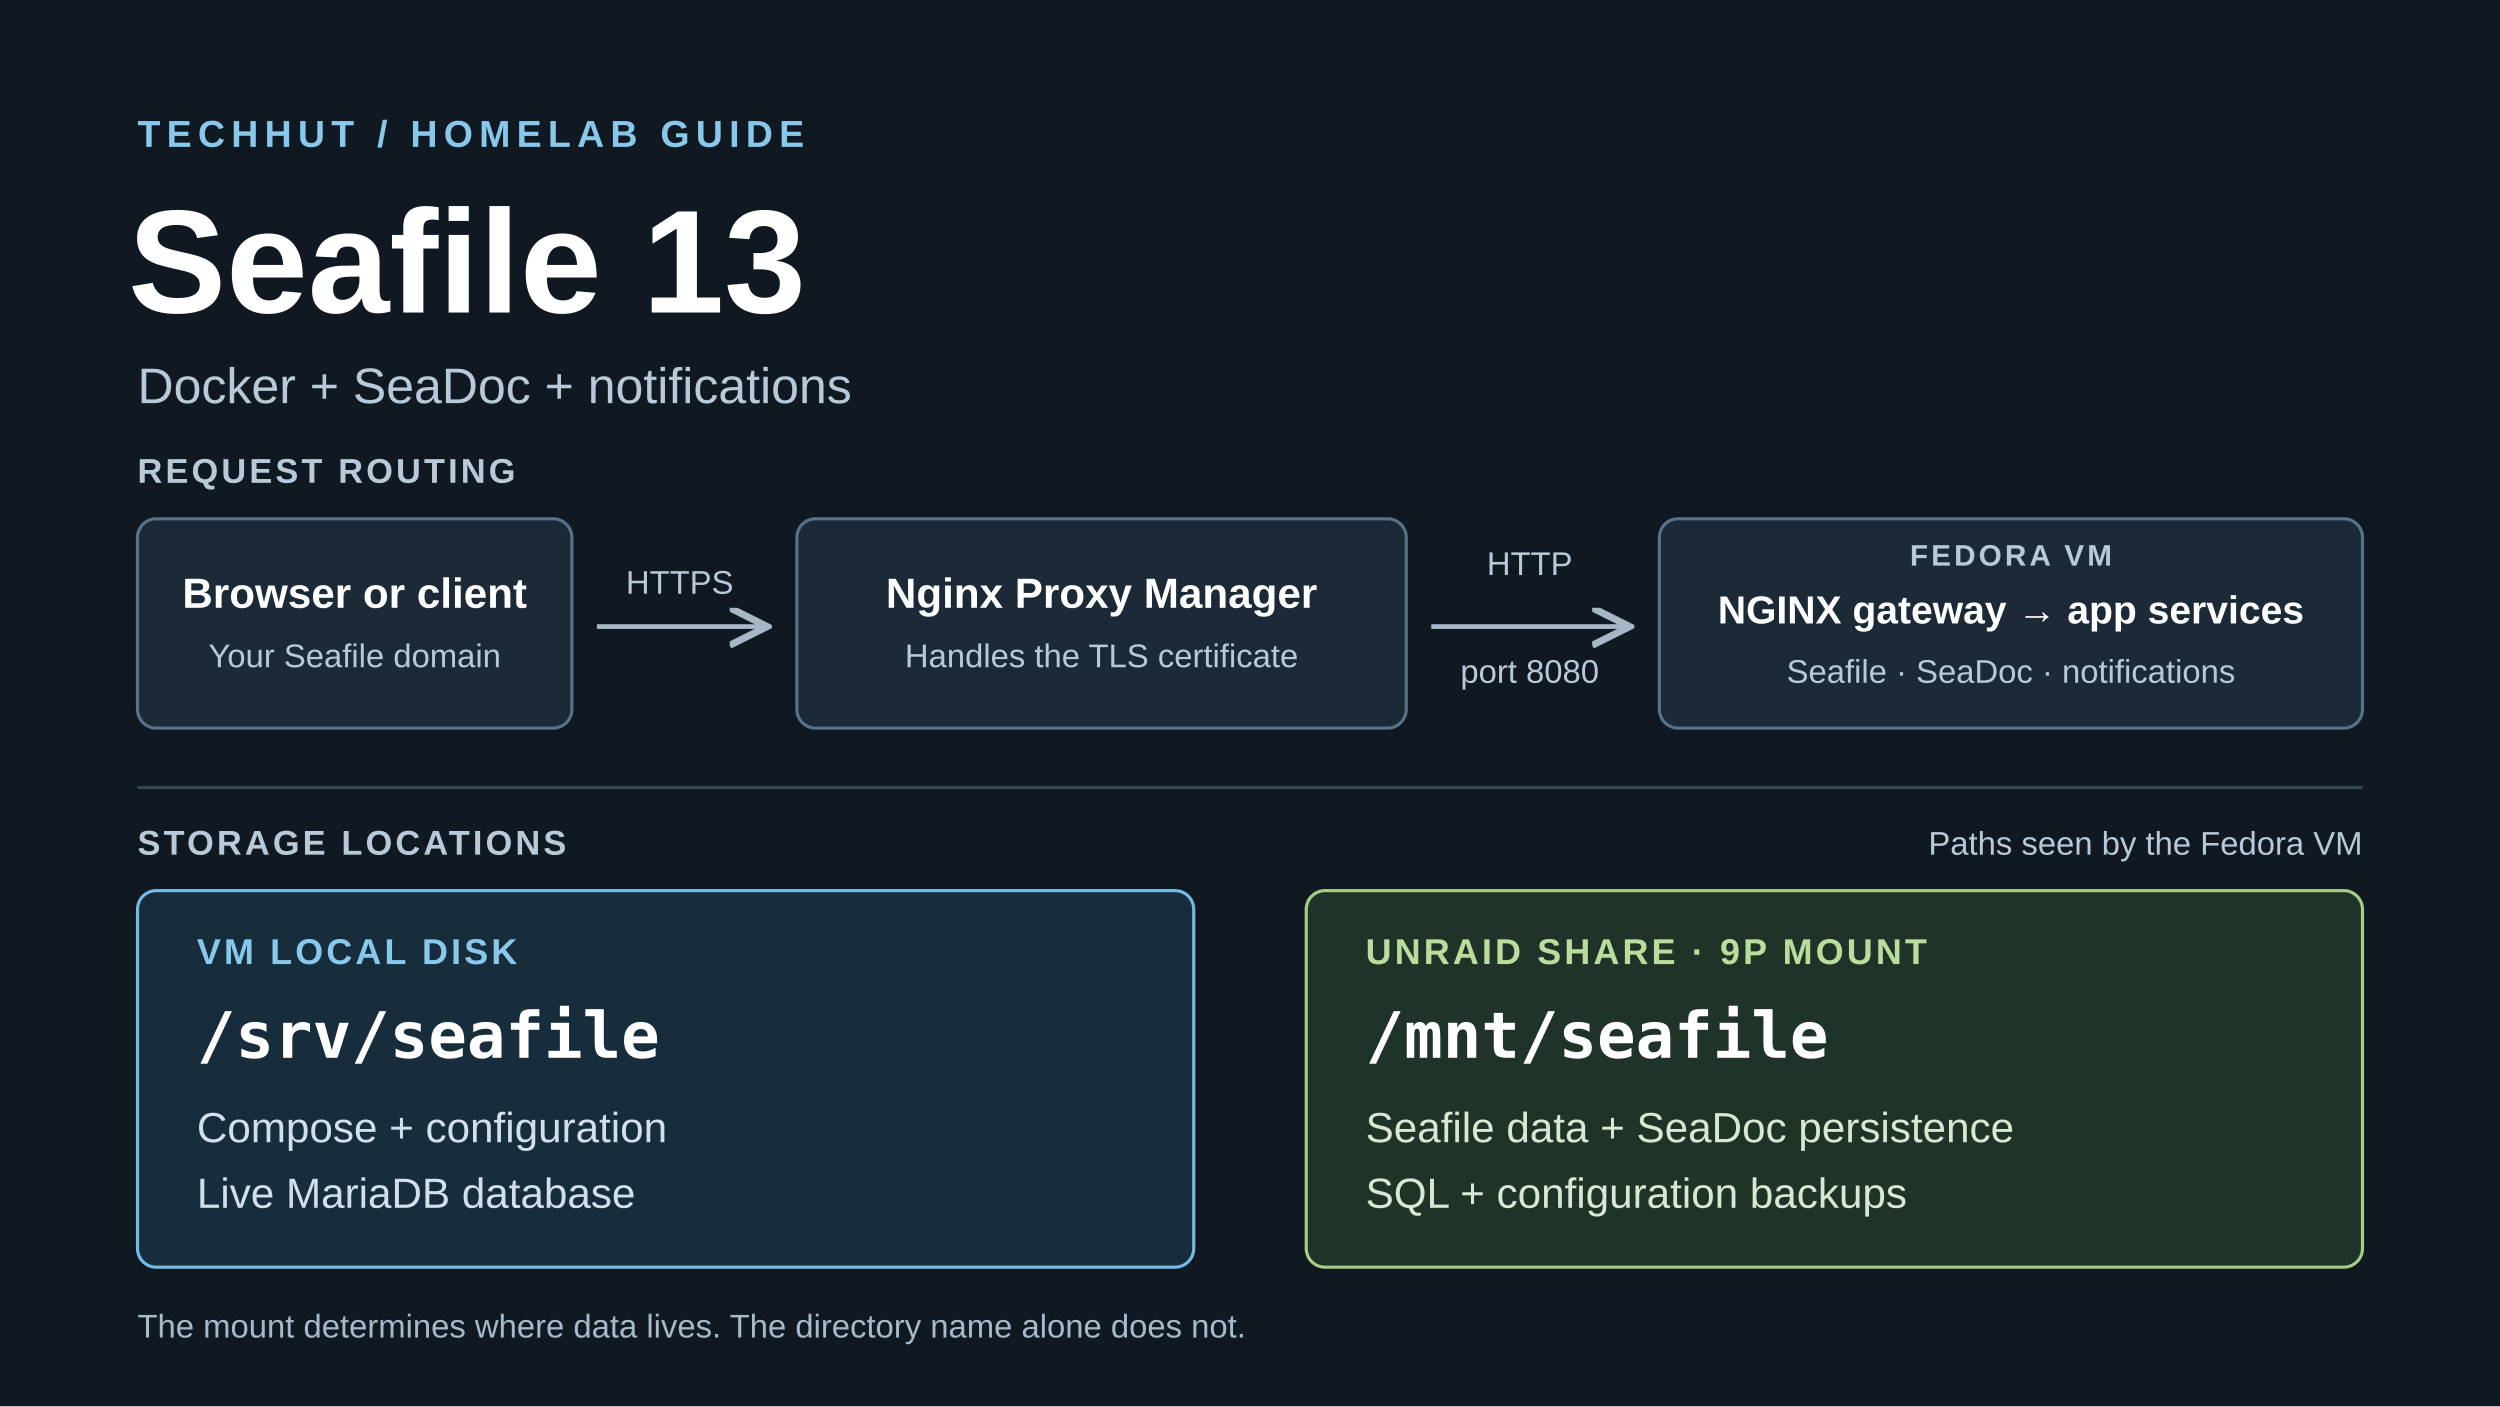
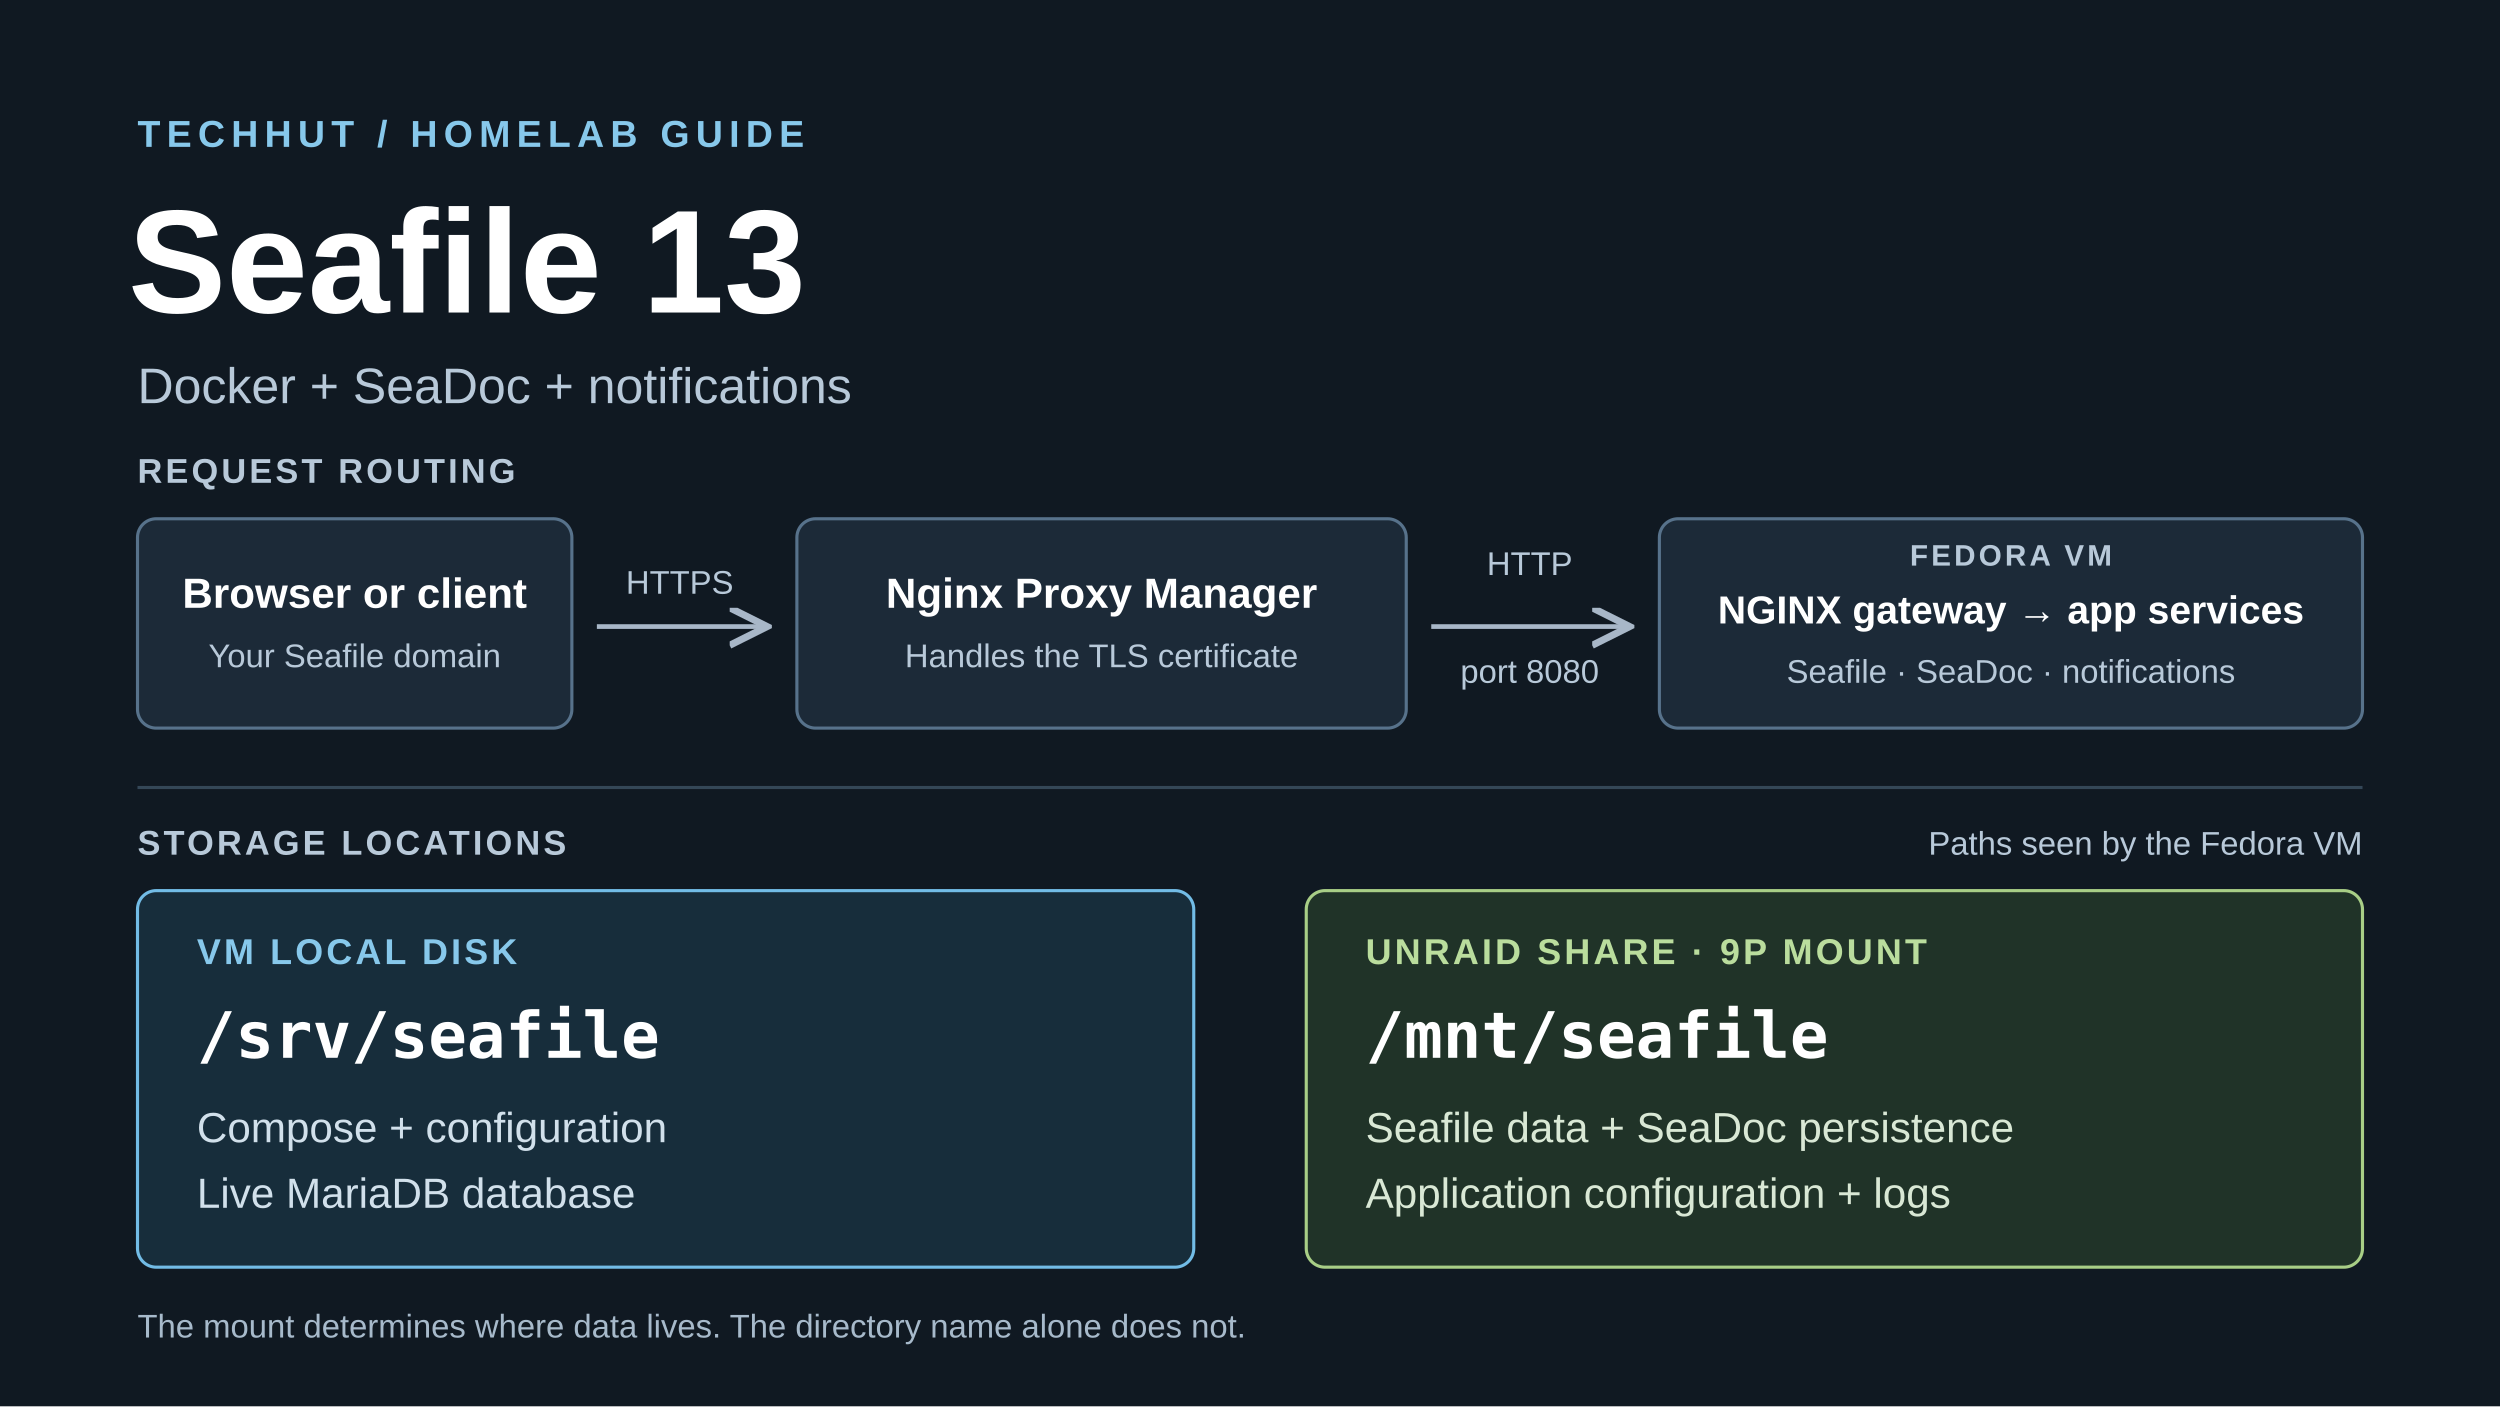
<svg xmlns="http://www.w3.org/2000/svg" width="1600" height="900" viewBox="0 0 1600 900" role="img" aria-labelledby="title desc">
  <defs>
    <marker id="arrow" markerWidth="9" markerHeight="9" refX="7" refY="4" orient="auto">
      <path d="M0 0 L8 4 L0 8" fill="none" stroke="#a8b7c8" stroke-width="1.5" />
    </marker>
  </defs>
  <rect width="1600" height="900" fill="#101922" />
  <g font-family="Arial, Helvetica, sans-serif">
    <text x="88" y="94" font-size="24" font-weight="700" letter-spacing="4" fill="#87c8eb">TECHHUT / HOMELAB GUIDE</text>
    <text x="82" y="200" font-size="94" font-weight="700" fill="#ffffff">Seafile 13</text>
    <text x="88" y="258" font-size="32" fill="#b8c9d9">Docker + SeaDoc + notifications</text>
    <text x="88" y="309" font-size="22" font-weight="700" letter-spacing="2" fill="#b8c9d9">REQUEST ROUTING</text>
    <rect x="88" y="332" width="278" height="134" rx="12" fill="#1c2a38" stroke="#57728b" stroke-width="2" />
    <text x="227" y="389" font-size="27" font-weight="700" fill="#ffffff" text-anchor="middle">Browser or client</text>
    <text x="227" y="427" font-size="21" fill="#b8c9d9" text-anchor="middle">Your Seafile domain</text>
    <path d="M382 401 H488" stroke="#a8b7c8" stroke-width="3" fill="none" marker-end="url(#arrow)" />
    <text x="435" y="380" text-anchor="middle" font-size="21" fill="#b8c9d9">HTTPS</text>
    <rect x="510" y="332" width="390" height="134" rx="12" fill="#1c2a38" stroke="#57728b" stroke-width="2" />
    <text x="705" y="389" font-size="27" font-weight="700" fill="#ffffff" text-anchor="middle">Nginx Proxy Manager</text>
    <text x="705" y="427" font-size="21" fill="#b8c9d9" text-anchor="middle">Handles the TLS certificate</text>
    <path d="M916 401 H1040" stroke="#a8b7c8" stroke-width="3" fill="none" marker-end="url(#arrow)" />
    <text x="979" y="368" text-anchor="middle" font-size="21" fill="#b8c9d9">HTTP</text>
    <text x="979" y="437" text-anchor="middle" font-size="21" fill="#b8c9d9">port 8080</text>
    <rect x="1062" y="332" width="450" height="134" rx="12" fill="#1c2a38" stroke="#57728b" stroke-width="2" />
    <text x="1287" y="362" font-size="19" font-weight="700" letter-spacing="2" fill="#b8c9d9" text-anchor="middle">FEDORA VM</text>
    <text x="1287" y="399" font-size="25" font-weight="700" fill="#ffffff" text-anchor="middle">NGINX gateway → app services</text>
    <text x="1287" y="437" font-size="21" fill="#b8c9d9" text-anchor="middle">Seafile · SeaDoc · notifications</text>
    <path d="M88 504 H1512" stroke="#344757" stroke-width="2" />
    <text x="88" y="547" font-size="22" font-weight="700" letter-spacing="2" fill="#b8c9d9">STORAGE LOCATIONS</text>
    <text x="1512" y="547" font-size="21" fill="#b8c9d9" text-anchor="end">Paths seen by the Fedora VM</text>
    <rect x="88" y="570" width="676" height="241" rx="12" fill="#172d3b" stroke="#72bce6" stroke-width="2" />
    <rect x="836" y="570" width="676" height="241" rx="12" fill="#203328" stroke="#a8ce86" stroke-width="2" />
    <text x="126" y="617" font-size="23" font-weight="700" letter-spacing="2" fill="#87c8eb">VM LOCAL DISK</text>
    <text x="126" y="677" font-family="Menlo, monospace" font-size="41" font-weight="700" fill="#ffffff">/srv/seafile</text>
    <text x="126" y="731" font-size="27" fill="#d1e0eb">Compose + configuration</text>
    <text x="126" y="773" font-size="27" fill="#d1e0eb">Live MariaDB database</text>
    <text x="874" y="617" font-size="23" font-weight="700" letter-spacing="2" fill="#badd9d">UNRAID SHARE · 9P MOUNT</text>
    <text x="874" y="677" font-family="Menlo, monospace" font-size="41" font-weight="700" fill="#ffffff">/mnt/seafile</text>
    <text x="874" y="731" font-size="27" fill="#d9e8d5">Seafile data + SeaDoc persistence</text>
-     <text x="874" y="773" font-size="27" fill="#d9e8d5">SQL + configuration backups</text>
+     <text x="874" y="773" font-size="27" fill="#d9e8d5">Application configuration + logs</text>
    <text x="88" y="856" font-size="21" fill="#a7bacb">The mount determines where data lives. The directory name alone does not.</text>
  </g>
</svg>
